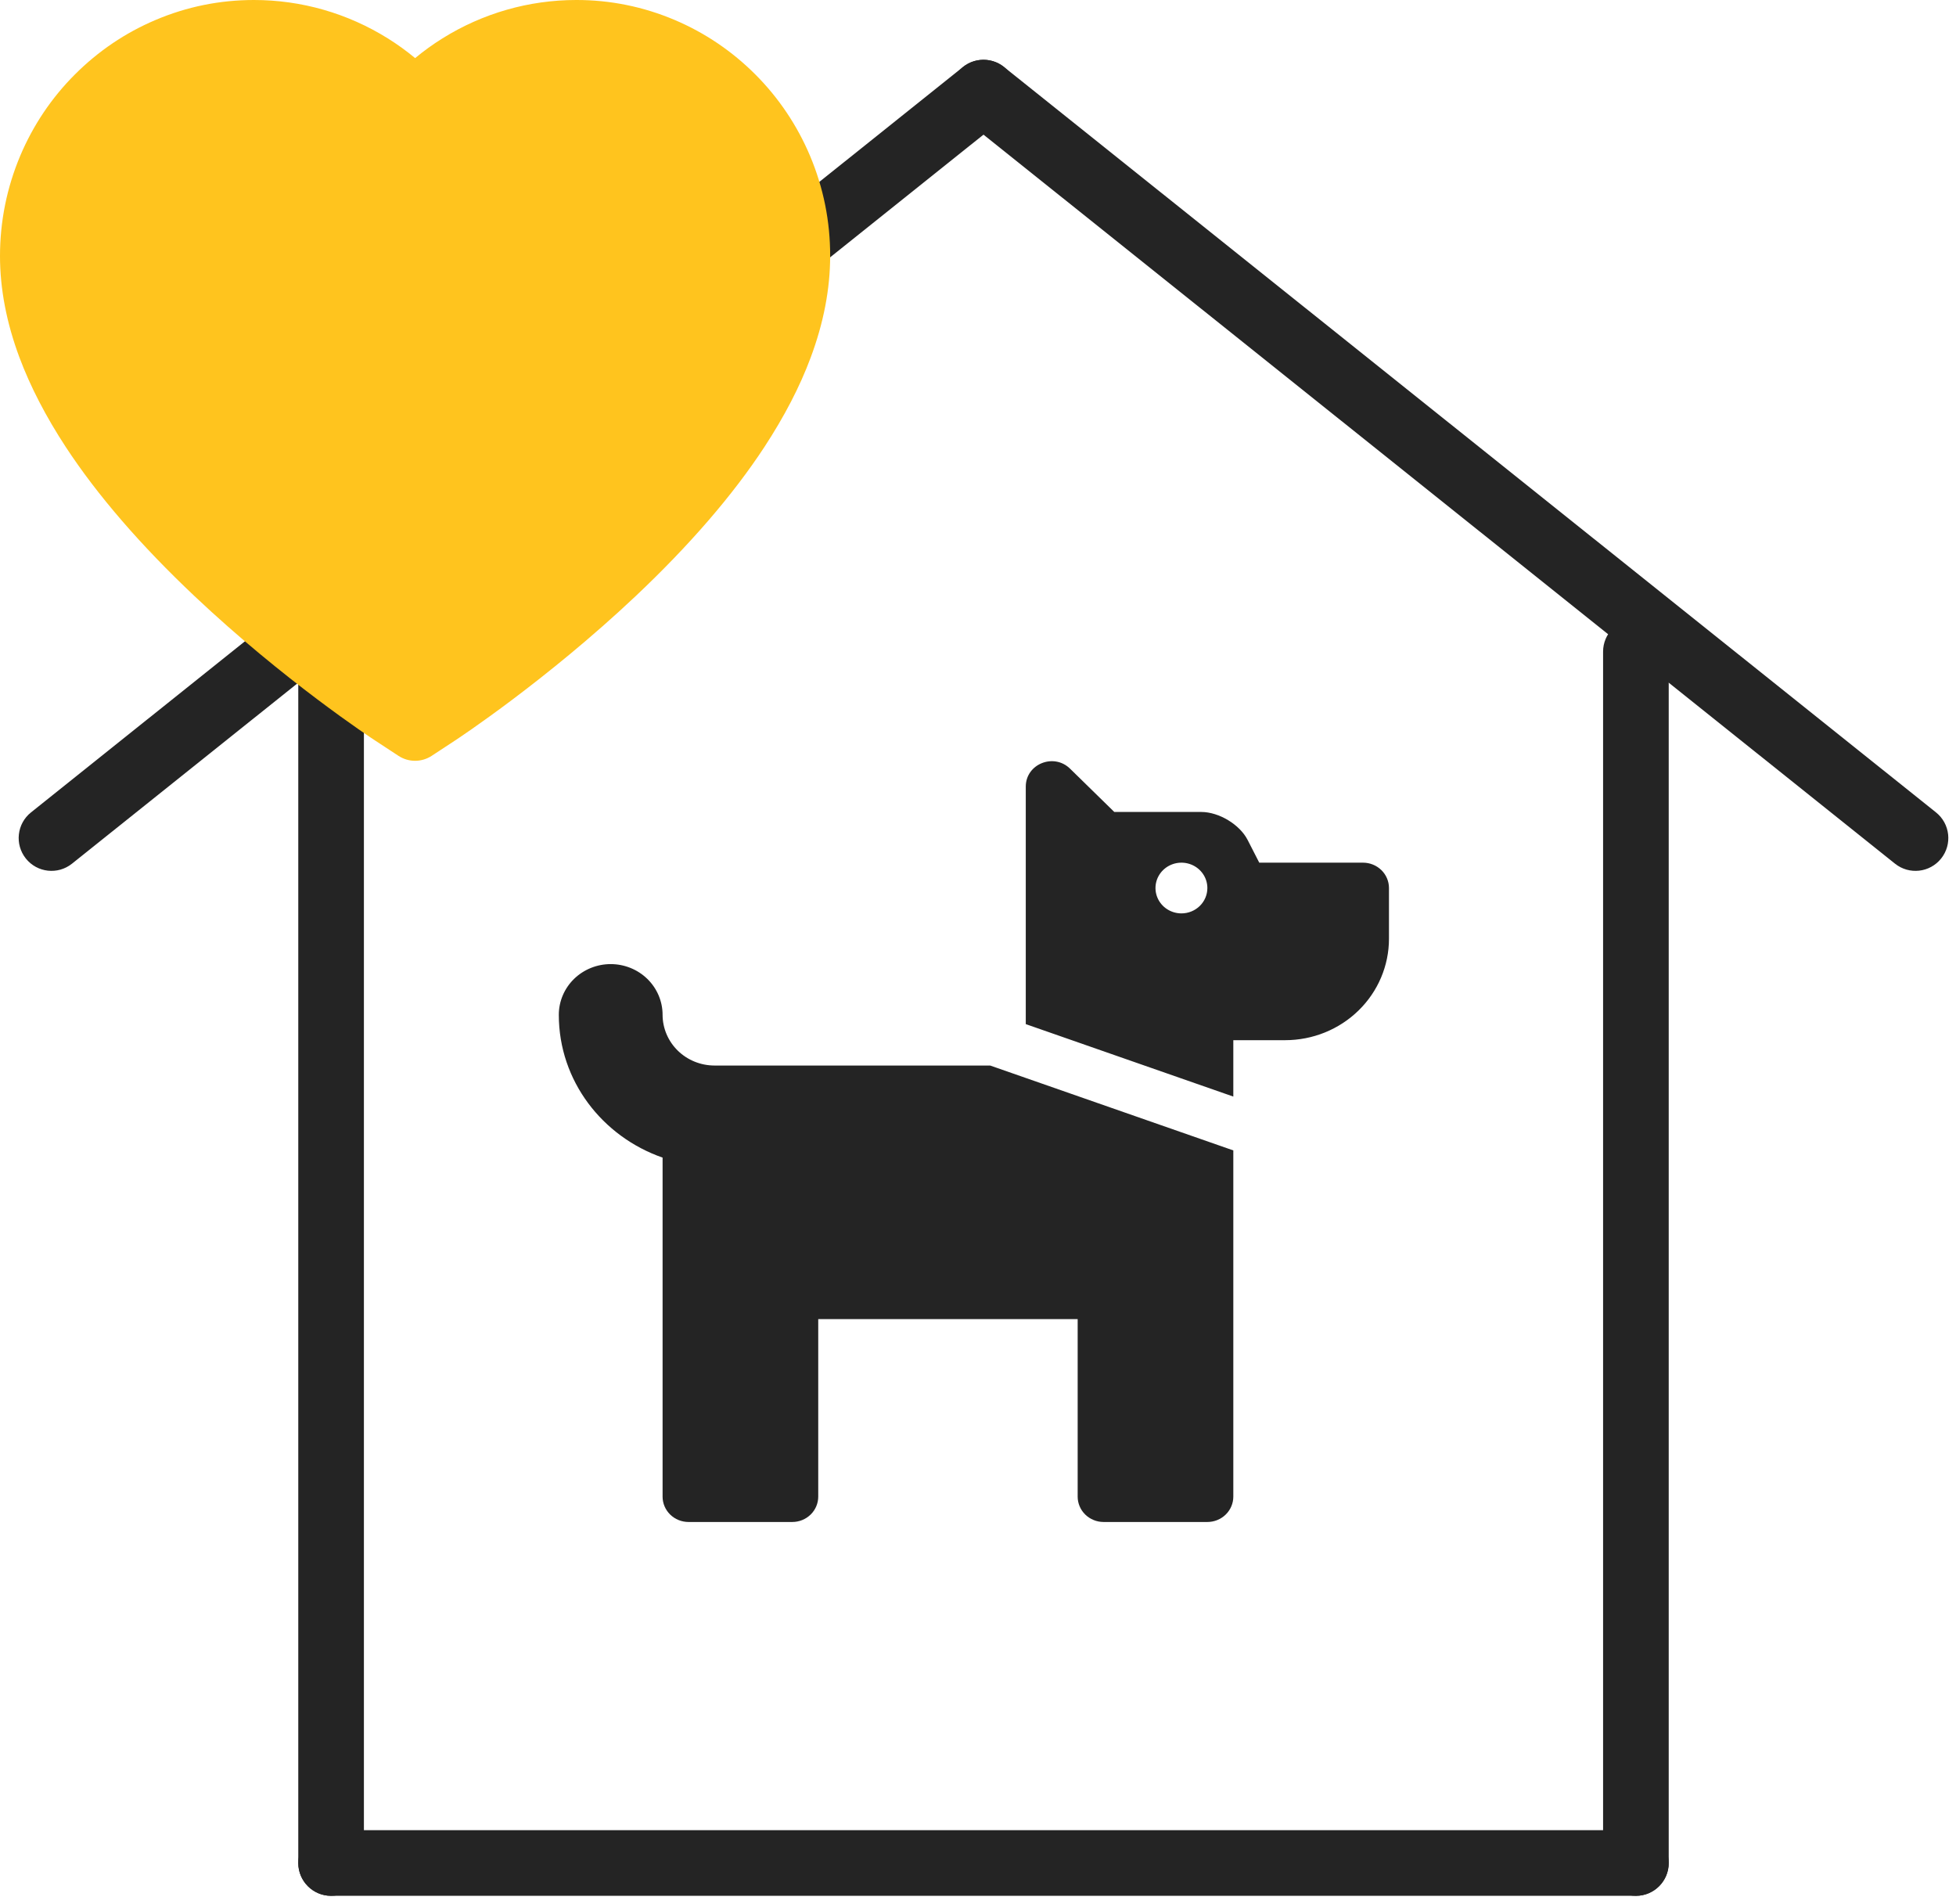
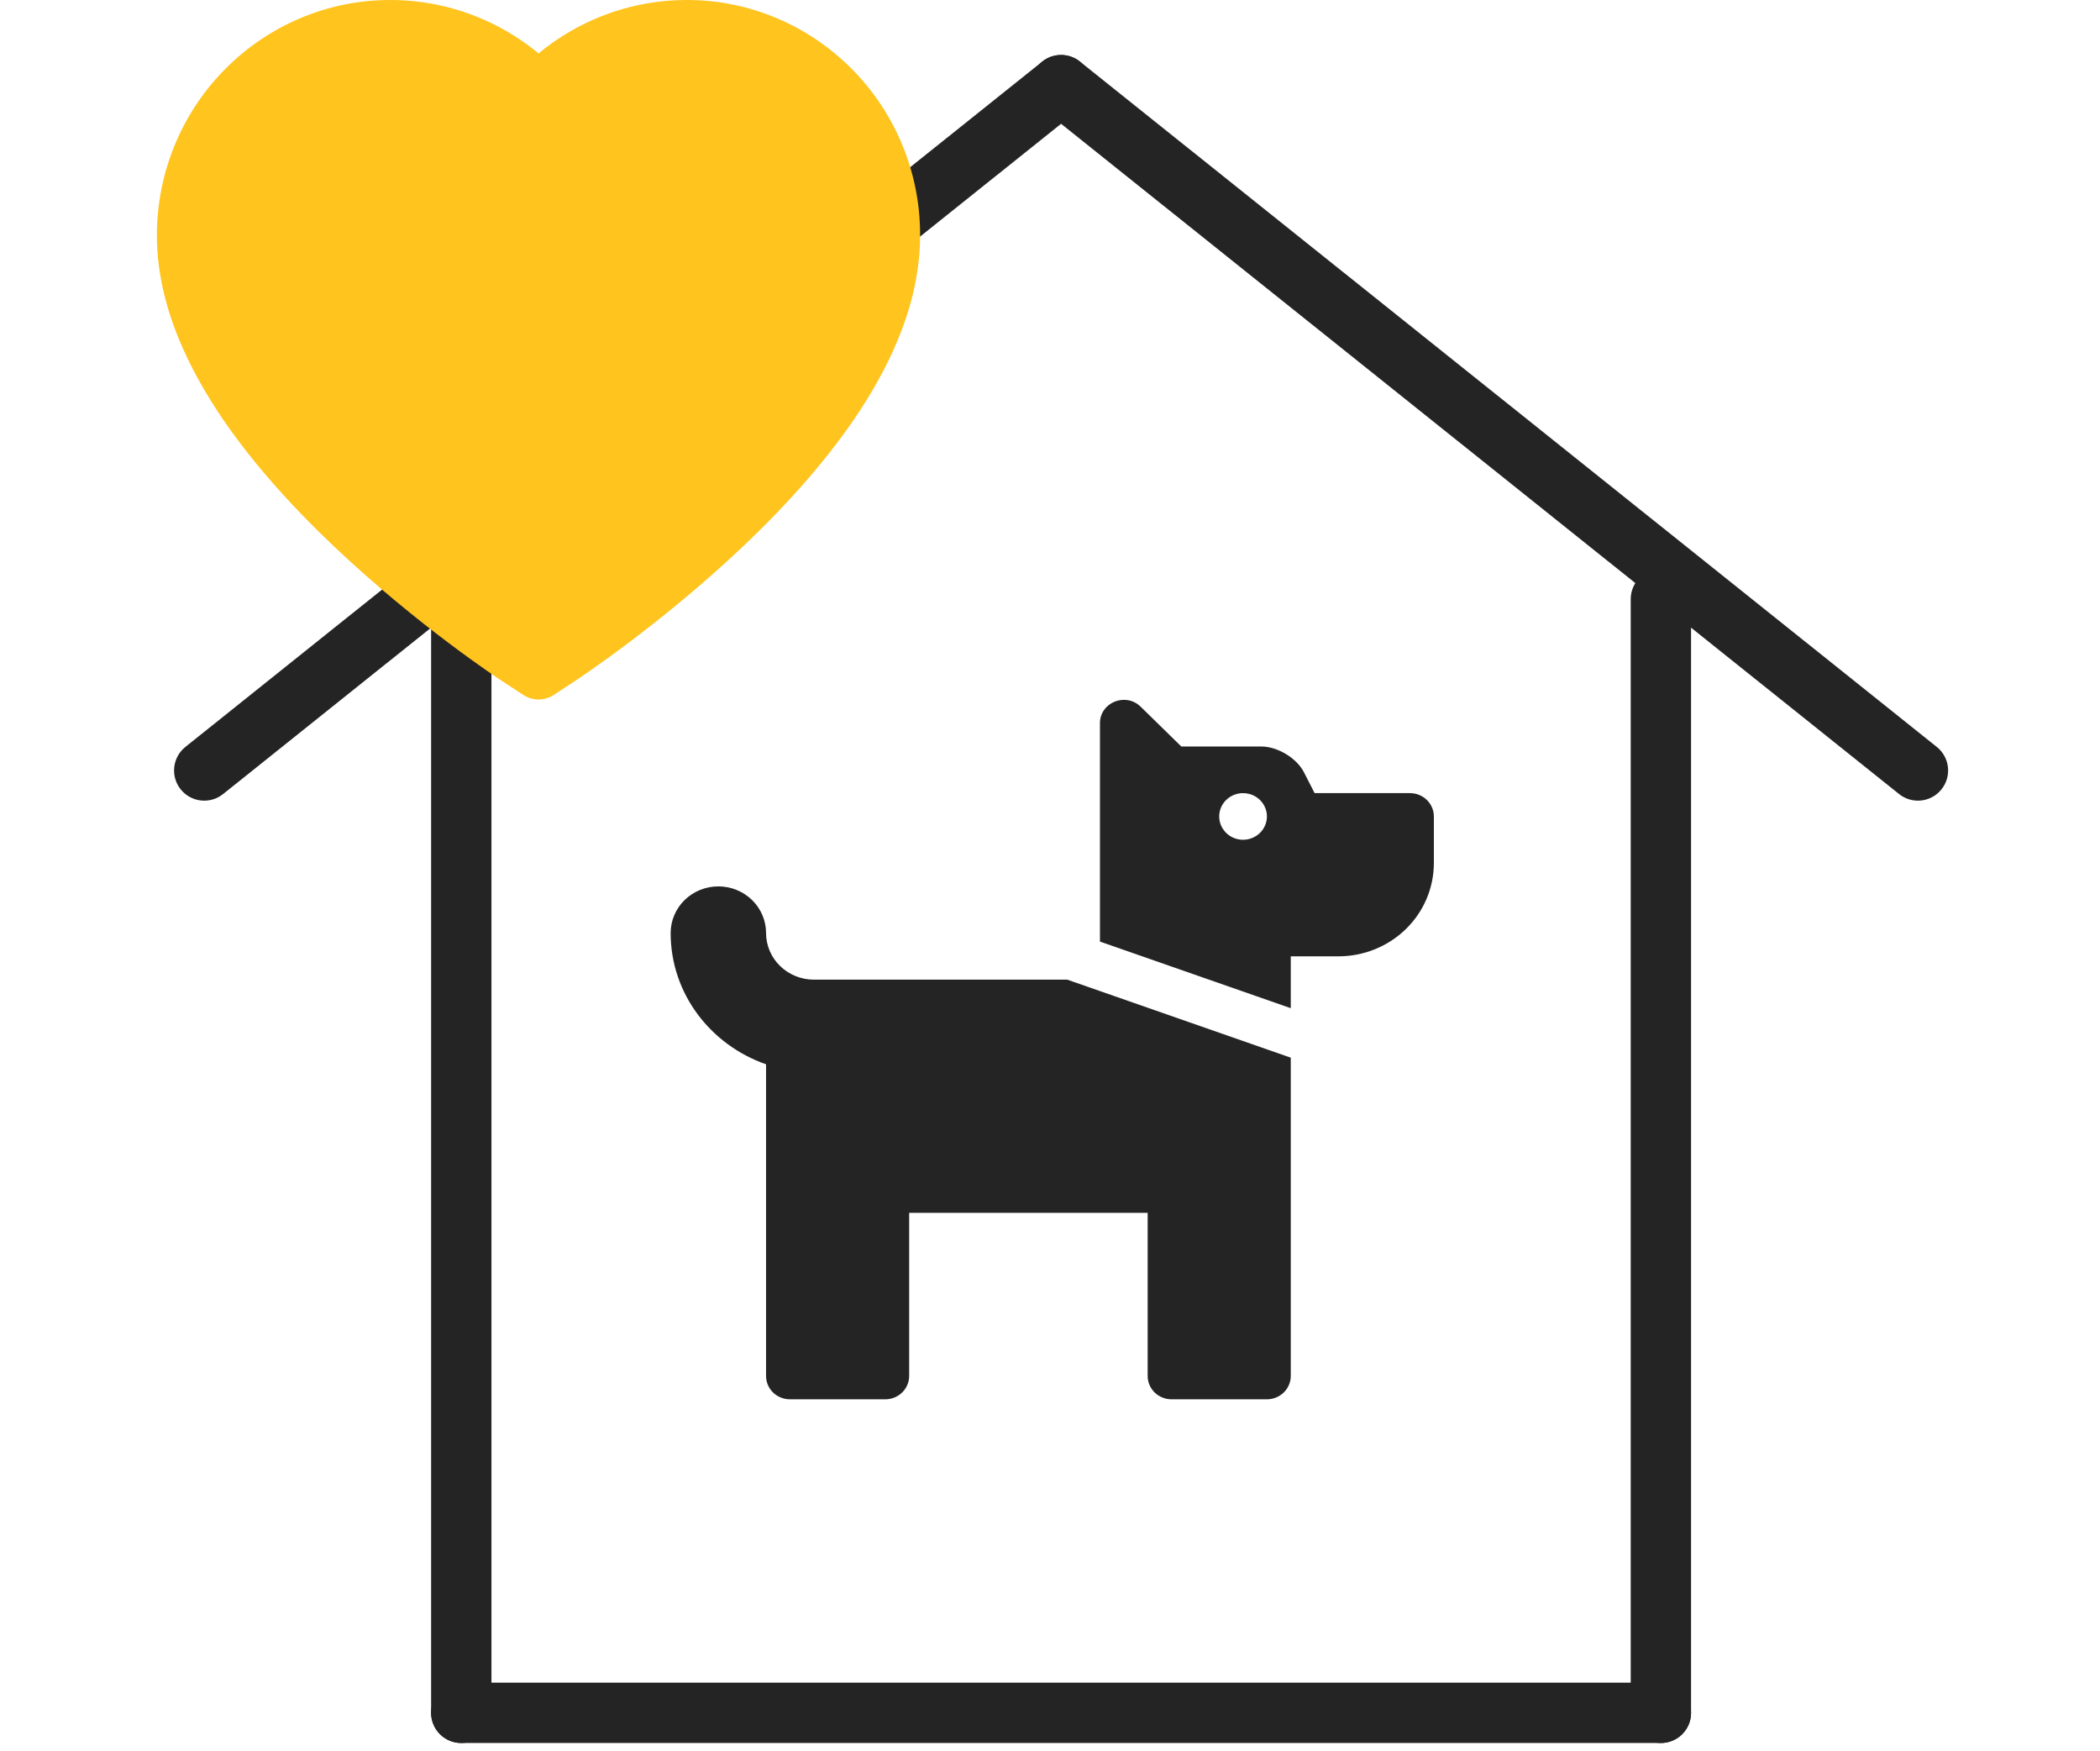
- <svg xmlns="http://www.w3.org/2000/svg" width="149" height="145" viewBox="0 0 149 145" fill="none">
-   <path fill-rule="evenodd" clip-rule="evenodd" d="M72.966 5.492C73.828 4.414 75.401 4.239 76.48 5.101L147.476 61.872C148.555 62.734 148.73 64.307 147.867 65.386C147.005 66.464 145.432 66.639 144.354 65.777L73.357 9.006C72.279 8.144 72.104 6.571 72.966 5.492Z" fill="#242424" />
-   <path fill-rule="evenodd" clip-rule="evenodd" d="M76.871 5.492C77.734 6.571 77.558 8.144 76.48 9.006L5.484 65.777C4.405 66.639 2.832 66.464 1.97 65.386C1.108 64.307 1.283 62.734 2.361 61.872L73.358 5.101C74.436 4.239 76.009 4.414 76.871 5.492Z" fill="#242424" />
-   <path fill-rule="evenodd" clip-rule="evenodd" d="M25.221 47.132C26.602 47.132 27.721 48.251 27.721 49.632V141.884C27.721 143.265 26.602 144.384 25.221 144.384C23.84 144.384 22.721 143.265 22.721 141.884V49.632C22.721 48.251 23.84 47.132 25.221 47.132Z" fill="#242424" />
-   <path fill-rule="evenodd" clip-rule="evenodd" d="M124.616 47.132C125.997 47.132 127.116 48.251 127.116 49.632V141.884C127.116 143.265 125.997 144.384 124.616 144.384C123.235 144.384 122.116 143.265 122.116 141.884V49.632C122.116 48.251 123.235 47.132 124.616 47.132Z" fill="#242424" />
-   <path fill-rule="evenodd" clip-rule="evenodd" d="M22.721 141.884C22.721 140.503 23.84 139.384 25.221 139.384H124.616C125.997 139.384 127.116 140.503 127.116 141.884C127.116 143.265 125.997 144.384 124.616 144.384H25.221C23.84 144.384 22.721 143.265 22.721 141.884Z" fill="#242424" />
-   <path d="M75.429 81.15L93.949 87.614V113.982C93.949 114.494 93.74 114.985 93.37 115.347C92.999 115.709 92.497 115.913 91.972 115.913H84.068C83.544 115.913 83.041 115.709 82.67 115.347C82.3 114.985 82.092 114.494 82.092 113.982V100.463H62.33V113.982C62.33 114.494 62.121 114.985 61.751 115.347C61.38 115.709 60.878 115.913 60.353 115.913H52.449C51.925 115.913 51.422 115.709 51.051 115.347C50.681 114.985 50.473 114.494 50.473 113.982V88.162C45.883 86.563 42.568 82.316 42.568 77.288C42.568 76.263 42.984 75.281 43.725 74.556C44.467 73.832 45.472 73.425 46.52 73.425C47.569 73.425 48.574 73.832 49.315 74.556C50.056 75.281 50.473 76.263 50.473 77.288C50.475 78.311 50.892 79.293 51.632 80.017C52.373 80.741 53.377 81.148 54.425 81.15H75.429ZM105.806 67.631V71.494C105.806 73.543 104.973 75.508 103.491 76.956C102.008 78.405 99.998 79.219 97.901 79.219H93.949V83.514L78.139 77.996V59.906C78.139 58.186 80.266 57.325 81.512 58.541L84.882 61.838H91.506C92.853 61.838 94.439 62.794 95.041 63.973L95.925 65.7H103.83C104.354 65.7 104.856 65.904 105.227 66.266C105.598 66.628 105.806 67.119 105.806 67.631ZM91.972 67.631C91.972 67.249 91.857 66.876 91.639 66.558C91.422 66.241 91.114 65.993 90.753 65.847C90.391 65.701 89.994 65.663 89.611 65.737C89.228 65.812 88.875 65.996 88.599 66.266C88.323 66.536 88.134 66.88 88.058 67.255C87.982 67.629 88.021 68.018 88.171 68.371C88.32 68.723 88.573 69.025 88.898 69.237C89.223 69.449 89.606 69.563 89.996 69.563C90.52 69.563 91.023 69.359 91.394 68.997C91.764 68.635 91.972 68.144 91.972 67.631Z" fill="#242424" />
-   <path d="M61.708 11.874C60.727 9.55 59.312 7.445 57.543 5.675C55.772 3.9 53.685 2.489 51.394 1.52C49.019 0.511 46.471 -0.006 43.898 5.26228e-05C40.289 5.26228e-05 36.769 1.011 33.709 2.92C32.977 3.377 32.281 3.878 31.623 4.425C30.964 3.878 30.268 3.377 29.536 2.92C26.477 1.011 22.956 5.26228e-05 19.347 5.26228e-05C16.748 5.26228e-05 14.23 0.509 11.851 1.52C9.553 2.493 7.481 3.893 5.702 5.675C3.931 7.443 2.516 9.549 1.537 11.874C0.52 14.292 0 16.86 0 19.503C0 21.996 0.498 24.594 1.486 27.236C2.313 29.445 3.499 31.736 5.014 34.049C7.415 37.71 10.716 41.529 14.816 45.399C21.609 51.815 28.336 56.247 28.621 56.427L30.356 57.565C31.125 58.067 32.113 58.067 32.882 57.565L34.617 56.427C34.902 56.24 41.622 51.815 48.422 45.399C52.521 41.529 55.823 37.71 58.224 34.049C59.739 31.736 60.932 29.445 61.752 27.236C62.74 24.594 63.238 21.996 63.238 19.503C63.245 16.86 62.725 14.292 61.708 11.874Z" fill="#FFC41E" />
+ <svg xmlns="http://www.w3.org/2000/svg" width="174" height="145" viewBox="0 0 174 145" fill="none">
+   <path fill-rule="evenodd" clip-rule="evenodd" d="M85.966 5.492C86.828 4.414 88.401 4.239 89.48 5.101L160.476 61.872C161.555 62.734 161.73 64.307 160.867 65.386C160.005 66.464 158.432 66.639 157.354 65.777L86.357 9.006C85.279 8.144 85.104 6.571 85.966 5.492Z" fill="#242424" />
+   <path fill-rule="evenodd" clip-rule="evenodd" d="M89.871 5.492C90.734 6.571 90.558 8.144 89.48 9.006L18.484 65.777C17.405 66.639 15.832 66.464 14.97 65.386C14.108 64.307 14.283 62.734 15.361 61.872L86.358 5.101C87.436 4.239 89.009 4.414 89.871 5.492Z" fill="#242424" />
+   <path fill-rule="evenodd" clip-rule="evenodd" d="M38.221 47.132C39.602 47.132 40.721 48.251 40.721 49.632V141.884C40.721 143.265 39.602 144.384 38.221 144.384C36.84 144.384 35.721 143.265 35.721 141.884V49.632C35.721 48.251 36.84 47.132 38.221 47.132Z" fill="#242424" />
+   <path fill-rule="evenodd" clip-rule="evenodd" d="M137.616 47.132C138.997 47.132 140.116 48.251 140.116 49.632V141.884C140.116 143.265 138.997 144.384 137.616 144.384C136.235 144.384 135.116 143.265 135.116 141.884V49.632C135.116 48.251 136.235 47.132 137.616 47.132Z" fill="#242424" />
+   <path fill-rule="evenodd" clip-rule="evenodd" d="M35.721 141.884C35.721 140.503 36.84 139.384 38.221 139.384H137.616C138.997 139.384 140.116 140.503 140.116 141.884C140.116 143.265 138.997 144.384 137.616 144.384H38.221C36.84 144.384 35.721 143.265 35.721 141.884Z" fill="#242424" />
+   <path d="M88.429 81.15L106.949 87.614V113.982C106.949 114.494 106.741 114.985 106.37 115.347C105.999 115.709 105.497 115.913 104.973 115.913H97.068C96.544 115.913 96.041 115.709 95.67 115.347C95.3 114.985 95.092 114.494 95.092 113.982V100.463H75.33V113.982C75.33 114.494 75.121 114.985 74.751 115.347C74.38 115.709 73.878 115.913 73.353 115.913H65.449C64.925 115.913 64.422 115.709 64.051 115.347C63.681 114.985 63.473 114.494 63.473 113.982V88.162C58.883 86.563 55.568 82.316 55.568 77.288C55.568 76.263 55.984 75.281 56.725 74.556C57.467 73.832 58.472 73.425 59.52 73.425C60.569 73.425 61.574 73.832 62.315 74.556C63.056 75.281 63.473 76.263 63.473 77.288C63.475 78.311 63.892 79.293 64.632 80.017C65.373 80.741 66.377 81.148 67.425 81.15H88.429ZM118.806 67.631V71.494C118.806 73.543 117.973 75.508 116.491 76.956C115.008 78.405 112.998 79.219 110.901 79.219H106.949V83.514L91.139 77.996V59.906C91.139 58.186 93.266 57.325 94.512 58.541L97.882 61.838H104.506C105.853 61.838 107.439 62.794 108.041 63.973L108.925 65.7H116.83C117.354 65.7 117.856 65.904 118.227 66.266C118.598 66.628 118.806 67.119 118.806 67.631ZM104.973 67.631C104.973 67.249 104.857 66.876 104.639 66.558C104.422 66.241 104.114 65.993 103.753 65.847C103.391 65.701 102.994 65.663 102.611 65.737C102.227 65.812 101.875 65.996 101.599 66.266C101.323 66.536 101.134 66.88 101.058 67.255C100.982 67.629 101.021 68.018 101.171 68.371C101.32 68.723 101.573 69.025 101.898 69.237C102.223 69.449 102.605 69.563 102.996 69.563C103.52 69.563 104.023 69.359 104.394 68.997C104.764 68.635 104.973 68.144 104.973 67.631Z" fill="#242424" />
+   <path d="M74.708 11.874C73.727 9.55 72.312 7.445 70.543 5.675C68.772 3.9 66.685 2.489 64.394 1.52C62.019 0.511 59.471 -0.006 56.898 5.26228e-05C53.289 5.26228e-05 49.769 1.011 46.709 2.92C45.977 3.377 45.281 3.878 44.623 4.425C43.964 3.878 43.268 3.377 42.536 2.92C39.477 1.011 35.956 5.26228e-05 32.347 5.26228e-05C29.748 5.26228e-05 27.23 0.509 24.851 1.52C22.553 2.493 20.481 3.893 18.702 5.675C16.931 7.443 15.516 9.549 14.537 11.874C13.52 14.292 13 16.86 13 19.503C13 21.996 13.498 24.594 14.486 27.236C15.313 29.445 16.499 31.736 18.014 34.049C20.415 37.71 23.716 41.529 27.816 45.399C34.609 51.815 41.336 56.247 41.621 56.427L43.356 57.565C44.125 58.067 45.113 58.067 45.882 57.565L47.617 56.427C47.902 56.24 54.622 51.815 61.422 45.399C65.521 41.529 68.823 37.71 71.224 34.049C72.739 31.736 73.932 29.445 74.752 27.236C75.74 24.594 76.238 21.996 76.238 19.503C76.245 16.86 75.725 14.292 74.708 11.874Z" fill="#FFC41E" />
</svg>
